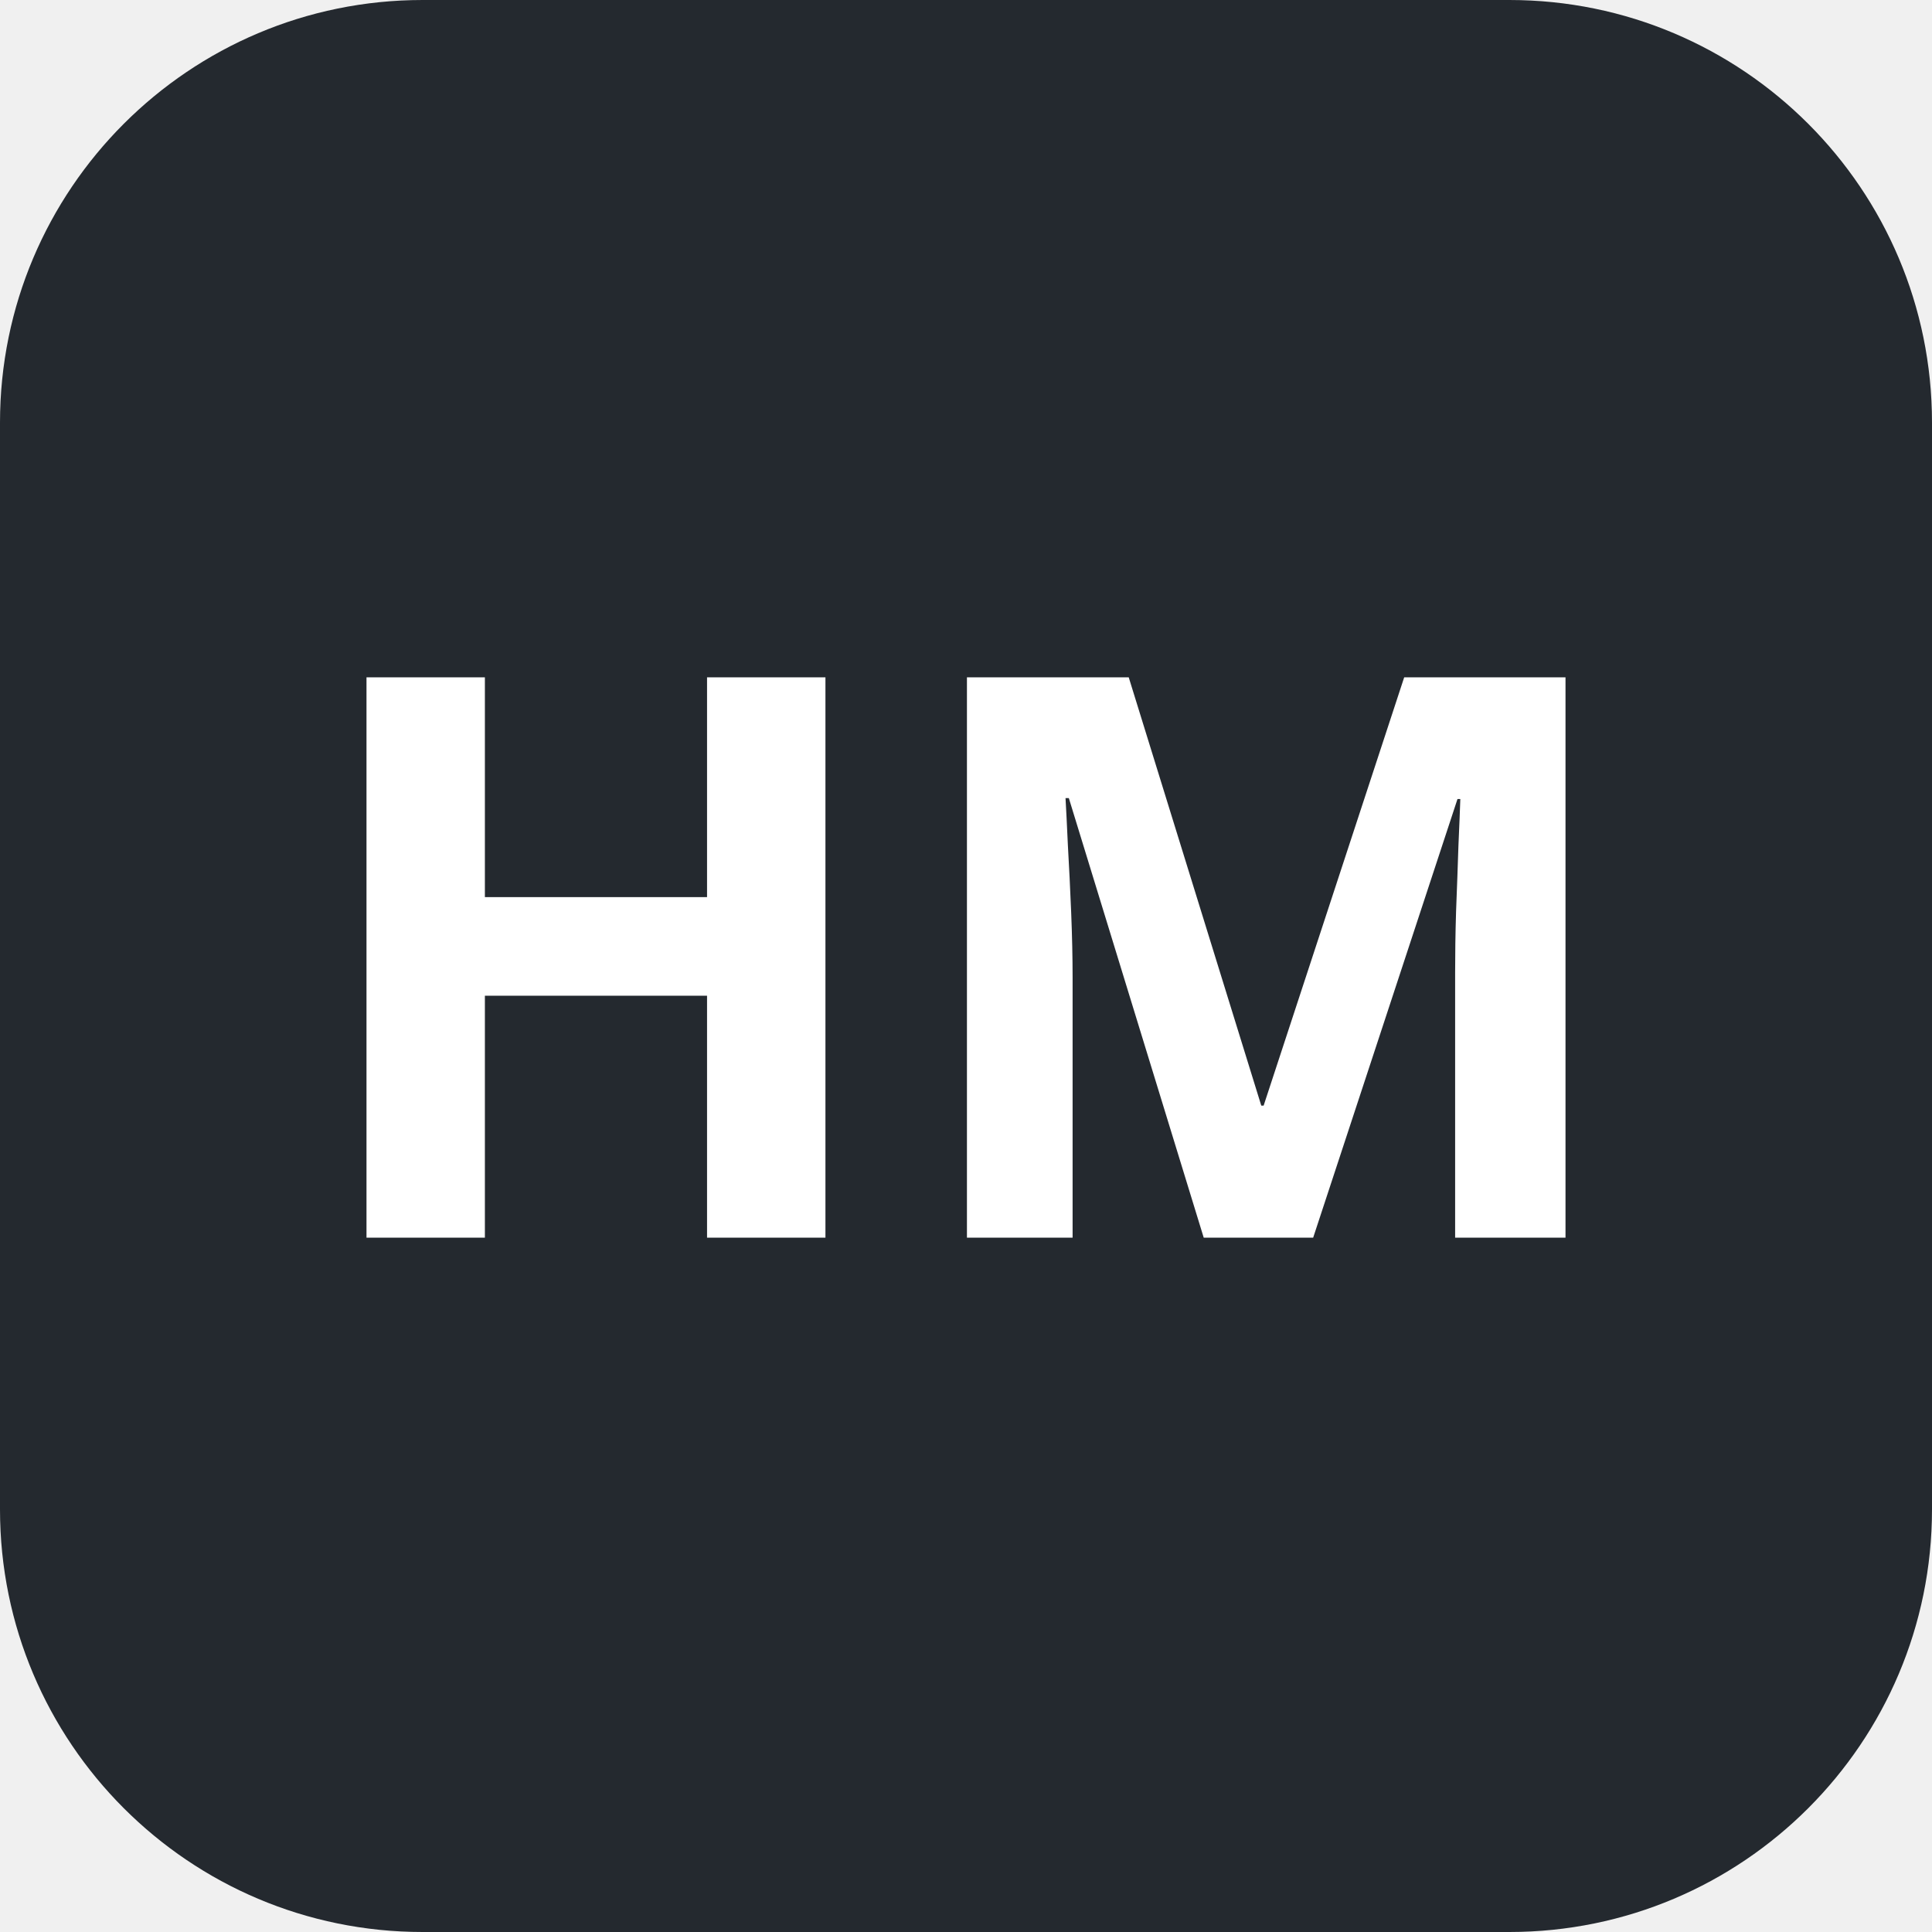
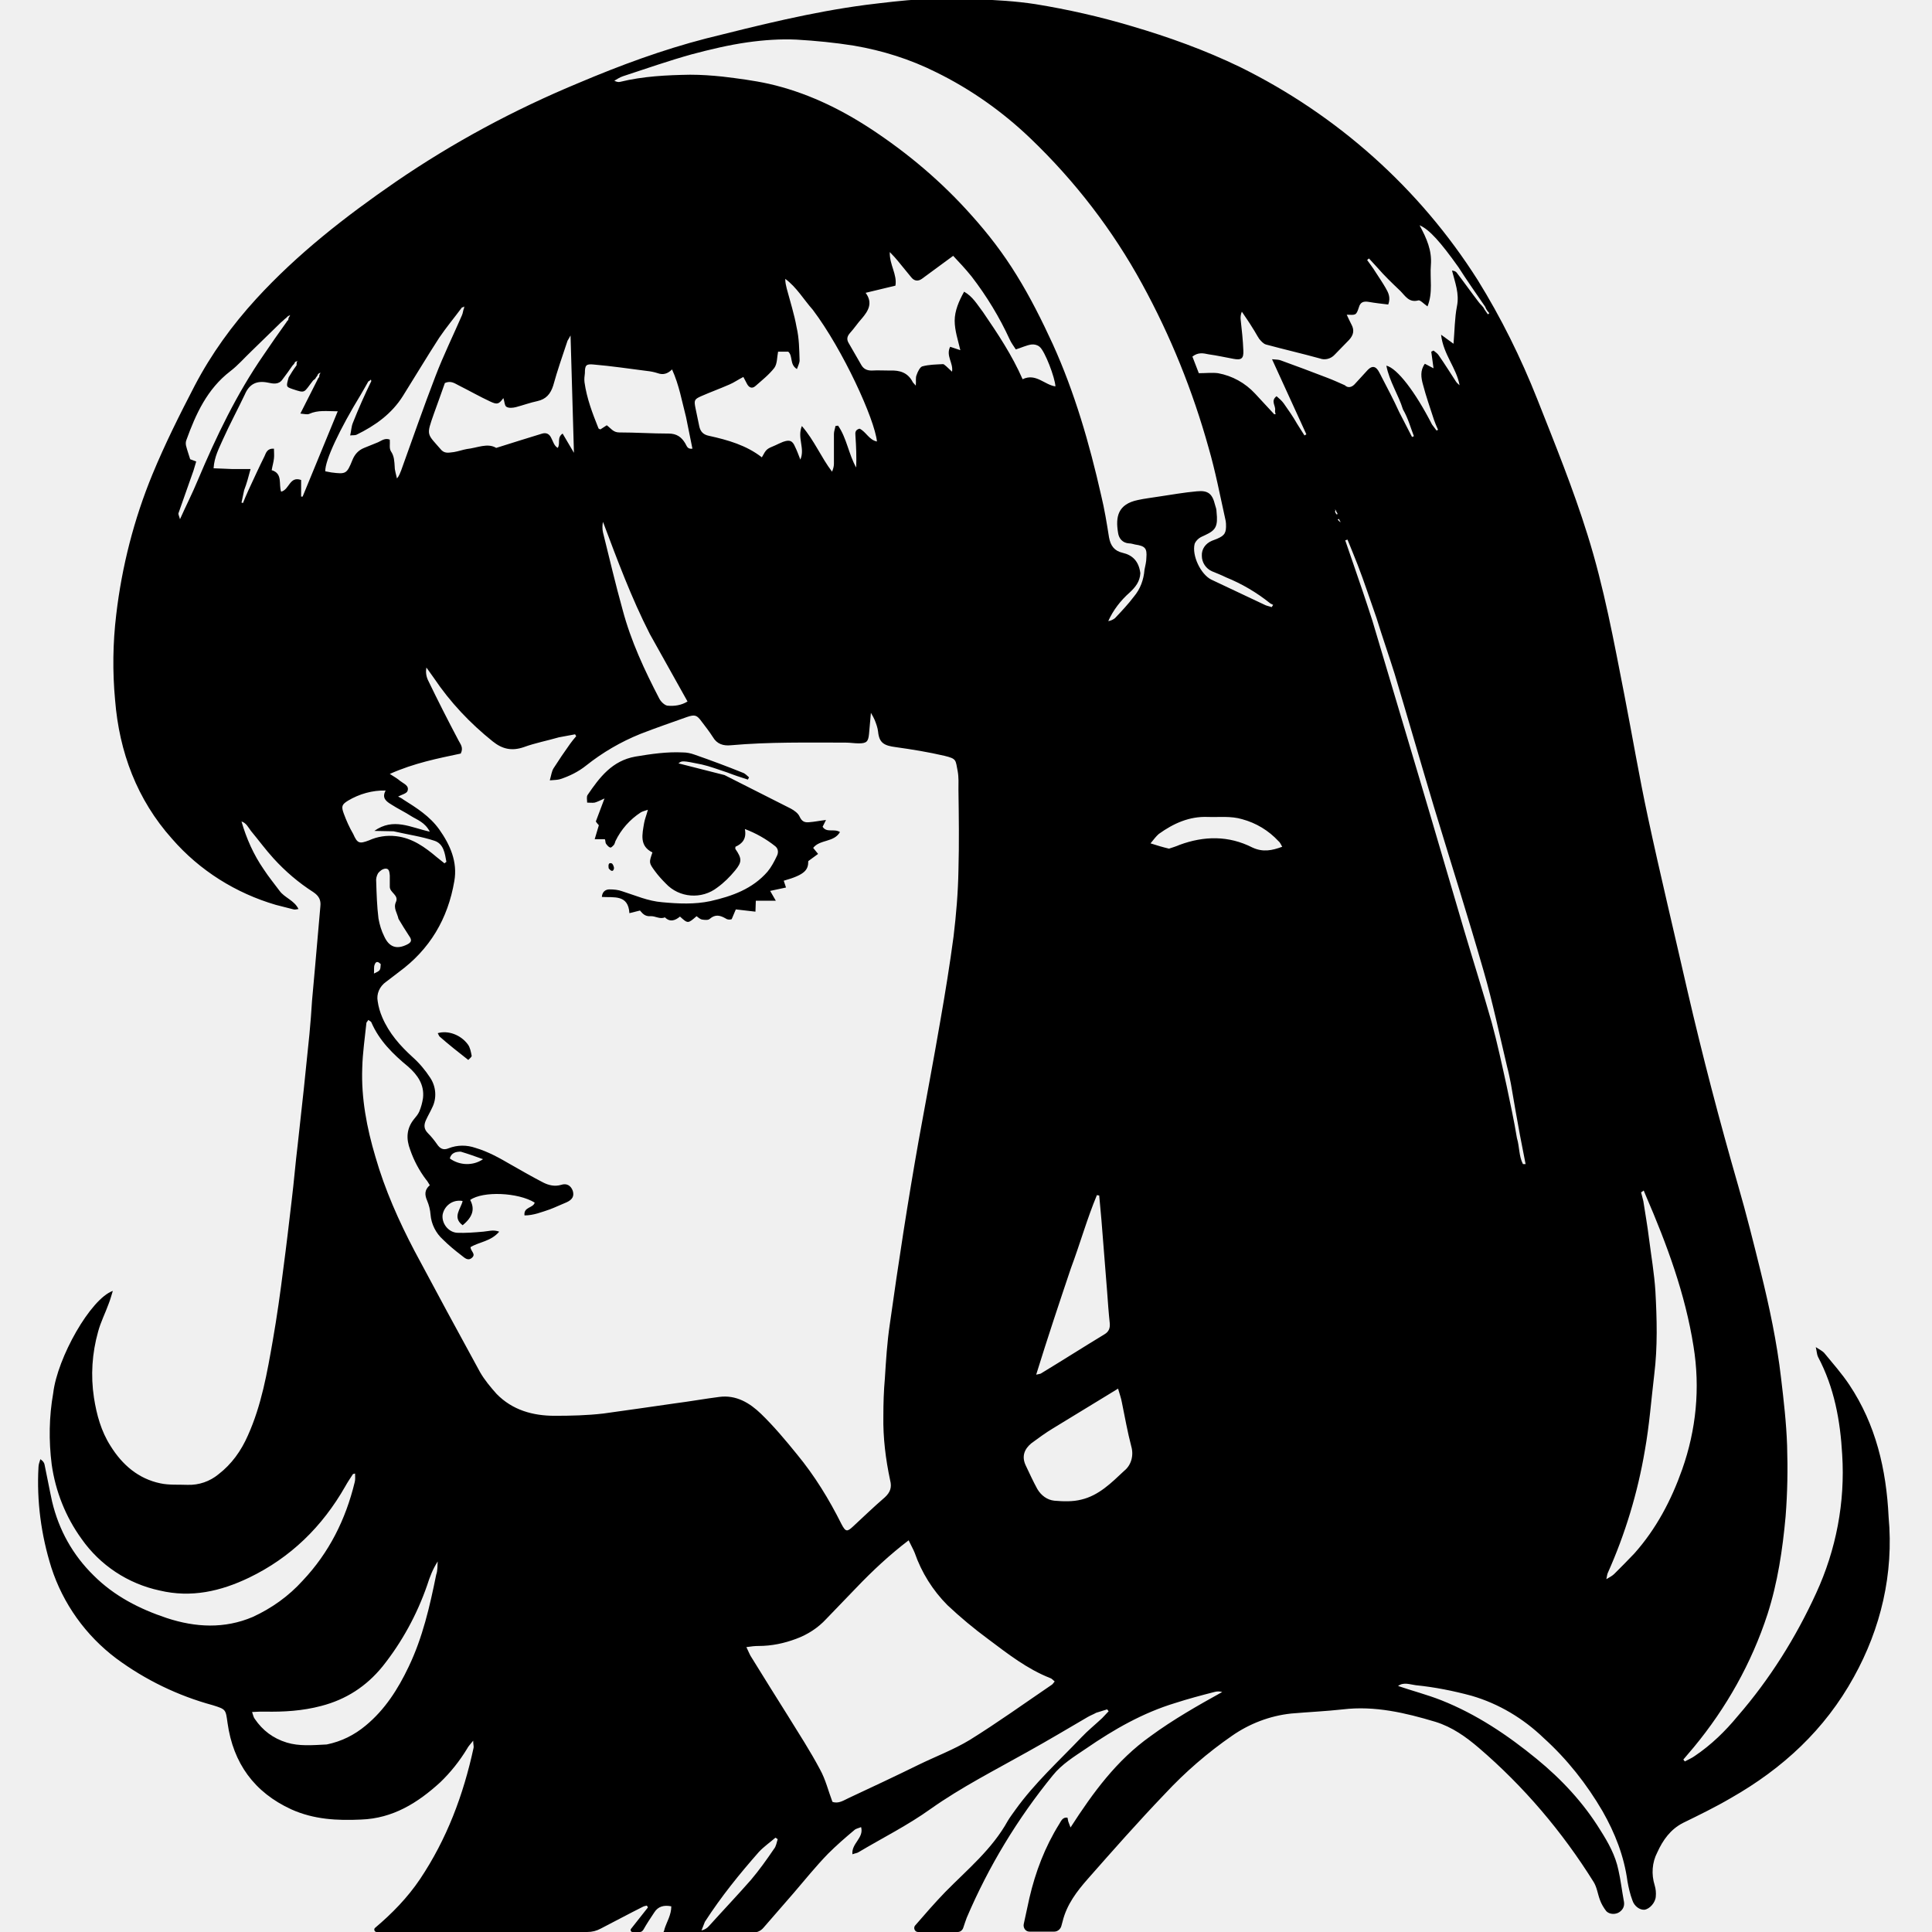
- <svg xmlns="http://www.w3.org/2000/svg" viewBox="0 0 64 64" role="img" aria-label="Hermes Agent">
-   <rect width="64" height="64" rx="14" fill="#24292f" />
-   <text x="32" y="41" text-anchor="middle" font-family="sans-serif" font-size="26" font-weight="700" fill="#ffffff">HM</text>
+ <svg xmlns="http://www.w3.org/2000/svg" role="img" viewBox="0 0 512 512">
+   <path d="M192.3 243.4c-1.4-.8-2.7-1.2-4.2.1-.4.4-1.3.3-2 .2-.6-.1-1.1-.6-1.5-.9-2.3 2-2.3 2-4.4.1-1.2 1-2.6 1.6-4 .2-1.3.6-2.6-.4-3.8-.3-1.5.1-2.1-.7-2.8-1.5l-2.8.7c-.3-5-4.1-4.1-7.3-4.3.1-1.5 1.1-2 2-2 1.2 0 2.3.1 3.4.5 3.5 1.1 6.8 2.6 10.6 2.9 4.3.4 8.6.6 12.8-.3 5.7-1.3 11.1-3.2 15.1-7.8 1-1.2 1.8-2.7 2.5-4.2.4-.8.4-1.8-.4-2.5-2.5-2-5.2-3.5-8.1-4.6.5 2.6-.7 3.9-2.5 4.7 0 .3-.1.5 0 .6 1.7 2.5 1.8 3.4-.1 5.7-1.4 1.7-2.9 3.2-4.7 4.5-4.1 3.2-10.1 2.8-13.7-1.1-1-1-2-2.1-2.8-3.2-1.7-2.3-1.6-2.3-.7-5-3.5-1.7-2.7-4.8-2.2-7.8.2-1.1.6-2 1-3.5-.9.3-1.4.4-1.9.7-2.9 1.9-5.2 4.5-6.7 7.6-.1.3-.2.7-.4 1-.3.3-.7.8-1 .7-.4-.1-.8-.6-1.1-1-.2-.3-.1-.7-.3-1.2h-2.7l1.1-3.7c-.3-.3-.6-.7-.8-1l2.3-6.1c-1.3.6-1.9.9-2.6 1.1-.6.1-1.4 0-2 0 0-.7-.2-1.5.1-2 3.2-4.7 6.5-9.1 12.7-10.2 4.2-.7 8.3-1.3 12.5-1.1 1.1 0 2.1.2 3.2.6 4.3 1.5 8.6 3.1 12.8 4.8.6.2 1.1.8 1.6 1.2l-.3.6c-1.9-.6-3.7-1.2-5.5-1.9-2.5-.8-4.5-1.6-6.7-2.1-5.3-1.1-5.3-1-6.2-.3l12.2 3.1c5.9 3 11.7 5.9 17.6 8.9.9.5 1.9 1.2 2.3 2.1.6 1.3 1.3 1.6 2.5 1.5 1.4-.1 2.8-.4 4.5-.6l-.9 1.8c1.1 1.7 3 .4 4.6 1.4-1.6 2.8-5.3 1.9-7.1 4.2l1.3 1.6-2.6 1.9c0 2.3-.8 3.6-6.5 5.2l.6 1.8-4.2.9 1.5 2.6h-5.3l-.1 2.9c-1.7-.2-3.4-.4-5.2-.6l-1.1 2.6c-.6.2-1.2.1-1.6-.2M116 273.8c.2.3.3.7.5.9 2.4 2.1 4.9 4.1 7.6 6.2.4-.4.9-.8.9-1.1-.2-1-.4-2.2-1-3-1.9-2.6-5.3-3.8-8-3m46.7-43.6c.1-.4-.3-1.3-.6-1.4-.9-.3-.9.5-.8 1.3.6.8 1.2 1 1.4.1m328.6 214.2c-7.7 14-18.9 24.3-32.6 32.1-4.1 2.4-8.4 4.5-12.7 6.6-3.3 1.7-5.3 4.5-6.8 7.8-1.4 2.7-1.6 5.8-.7 8.7q.45 1.5.3 3c-.1 1.6-1.6 3.3-3 3.5-1.2.1-2.7-.9-3.2-2.5-.6-1.6-1-3.3-1.3-5-.9-6.7-3.3-12.8-6.6-18.6-4.2-7.2-9.4-13.8-15.6-19.4-5.4-5.2-11.9-9.1-19.1-11.2-4.8-1.3-9.8-2.3-14.8-2.8-1.6-.2-3.2-.9-4.7.2 3.8 1.3 7.7 2.3 11.5 3.8 9.3 3.7 17.5 9.2 25.2 15.5 6.6 5.4 12.4 11.6 16.9 18.9 2.1 3.3 4 6.7 4.8 10.6.6 2.6.9 5.3 1.4 8 .3 1.3 0 2.3-1.1 3.1-1 .7-2.6.7-3.5-.2-.7-.9-1.3-1.9-1.7-3-.6-1.6-.8-3.4-1.7-4.8-8.3-13.3-18.5-25.3-30.4-35.5-3.4-2.9-7-5.5-11.5-6.9-8-2.4-16.1-4.3-24.5-3.3-4.5.5-9.1.7-13.7 1.1-5.7.6-11.1 2.7-15.7 5.9-6.5 4.5-12.4 9.6-17.8 15.4-7 7.3-13.7 14.9-20.4 22.5-2.9 3.3-5.6 6.8-6.7 11.3-.1.4-.2.7-.3 1.1-.2.9-1 1.6-1.9 1.6h-6.6c-1 0-1.7-1-1.5-2l1.5-6.9c1.6-6.9 4.1-13.5 7.9-19.6.5-.8.9-1.9 2.2-1.7l.2 1 .6 1.6c6-9.3 12.2-17.8 21.2-24.2 6-4.4 12.5-8.1 19-11.7q-1.05-.3-2.1 0c-3.5.9-6.9 1.8-10.3 2.9-8.6 2.6-16.3 7-23.7 12.1-3.1 2.1-6.4 4.1-8.8 7.1-9.3 11.4-17 24.1-22.8 37.7-.3.8-.6 1.7-.9 2.6-.2.7-.8 1.2-1.5 1.2h-10.5c-.9 0-1.3-1.1-.8-1.7 2.6-3 5.2-6 8-8.9 5.9-6 12.4-11.3 16.6-18.9.6-1 1.3-1.9 2-2.9 5.1-7.1 11.5-12.9 17.5-19.2 1.7-1.8 3.7-3.4 5.5-5.1.6-.6 1.1-1.2 1.7-1.8l-.4-.5-2.9.9c-.7.4-1.5.7-2.2 1.1-5.3 3.1-10.5 6.2-15.9 9.2-8.7 4.9-17.6 9.4-25.8 15.2-6 4.3-12.6 7.6-19 11.4-.4.3-.9.3-1.7.6-.3-2.9 3.1-4.3 2.3-7.2-.7.3-1.4.4-1.8.8-2.4 2-4.8 4.1-7 6.3-3.2 3.3-6.1 6.9-9.1 10.4-2.7 3.1-5.3 6.1-8 9.2-.6.7-1.5 1.2-2.4 1.2h-24.1c.1-.3.3-.6.3-.9.6-1.9 1.8-3.7 1.8-6-1.9-.4-3.5 0-4.5 1.6-1 1.5-2 3-2.9 4.6-.2.3-.5.6-.9.6h-2c-.4 0-.6-.5-.4-.8l4.5-5.7s-.1-.3-.3-.5c-.3.1-.6.1-1 .3-3.8 1.9-7.5 3.9-11.2 5.8q-1.65.9-3.6.9H99.8c-.6 0-.8-.8-.4-1.1 4.5-3.8 8.6-8 11.9-12.9 7.1-10.6 11.5-22.3 14.2-34.8.1-.4-.1-.9-.1-1.9-.8 1-1.3 1.5-1.6 2.1-2 3.3-4.4 6.3-7.1 8.9-6 5.5-12.6 9.6-21 9.9-6.3.3-12.5 0-18.5-2.7-9.8-4.5-15.4-12.2-16.9-22.9-.5-3.6-.4-3.6-3.9-4.7-9.2-2.5-17.9-6.7-25.6-12.4-8.1-6.1-14.1-14.5-17.2-24.1-2.7-8.6-3.9-17.6-3.4-26.6 0-.7.3-1.4.5-2.1.7.5 1 .9 1.1 1.4.7 3.3 1.3 6.6 2 9.8 1.8 7.6 5.5 14.2 11 19.6 5.5 5.5 12.2 8.9 19.4 11.3 7.6 2.5 15.3 2.9 22.8-.3 5-2.3 9.5-5.5 13.2-9.6 7-7.4 11.4-16.2 13.8-26.1.2-.7.1-1.5.1-2.3-.3.1-.6.1-.6.2-.7 1.1-1.4 2.1-2 3.2-6.1 10.7-14.5 18.9-25.5 24.2-7.5 3.6-15.3 5.4-23.7 3.4-8.4-1.8-15.8-6.7-20.7-13.7-4.2-5.8-6.9-12.6-7.9-19.7-.8-6.3-.7-12.7.4-18.9 1.1-9.4 9.9-25 15.8-27.1-.4 1.3-.7 2.4-1.1 3.4-.9 2.5-2.1 4.8-2.8 7.4-1.6 5.7-2 11.6-1.1 17.5.7 4.5 1.9 8.9 4.4 12.8 3.1 5 7.4 8.7 13.2 9.9 2.3.5 4.8.3 7.2.4 3 .1 5.9-.9 8.2-2.8 3.5-2.7 6-6.2 7.8-10.3 3.6-8 5.1-16.6 6.6-25.2 1.1-6.3 2-12.7 2.8-19.1.8-6 1.5-12 2.2-18 .6-4.9 1-9.9 1.6-14.8.5-4.9 1.1-9.7 1.6-14.6.5-4.8 1-9.7 1.5-14.6.3-3 .5-6 .7-9l.8-8.9c.5-5.3.9-10.7 1.4-16 .2-1.7-.4-2.8-1.9-3.8-3.9-2.5-7.4-5.5-10.5-8.9-2.1-2.3-4-4.9-6-7.3-.7-.9-1.2-2.1-2.5-2.5 1.3 4.5 3.2 8.8 5.9 12.7 1.3 2 2.8 3.8 4.2 5.7 1.3 1.8 3.9 2.5 5 4.8-.6.1-1 .2-1.3.1-1.6-.4-3.1-.8-4.7-1.2-10.6-3.1-20.2-9.1-27.5-17.5-9.3-10.4-14-23-15.1-36.8-.7-7.5-.6-15.1.3-22.6 1.5-12.8 4.7-25.3 9.6-37.2 3.3-8 7.2-15.8 11.2-23.5 4.4-8.4 9.9-16 16.3-23 10.9-11.9 23.6-21.8 36.8-30.9C120 37.8 136.2 29.1 153.3 22c11.1-4.7 22.2-8.8 33.8-11.8 14-3.5 27.9-7 42.3-8.9 4.9-.6 9.8-1.2 14.7-1.5 4.8-.3 9.7-.2 14.5 0 5.3.2 10.6.5 15.8 1.3 8.6 1.4 17 3.3 25.4 5.8 9.9 2.9 19.6 6.4 28.9 10.9 25.7 12.7 47.5 32.1 62.9 56.4 6.2 10 11.4 20.5 15.8 31.6 4.7 11.9 9.5 23.7 13.3 35.9 4.4 14 7 28.3 9.8 42.6 2.1 10.8 3.9 21.5 6.2 32.2 3.3 15.4 7 30.7 10.5 46.1 4 17.3 8.5 34.5 13.4 51.5 2.2 7.6 4.1 15.2 6 22.9 2.3 9.3 4.3 18.7 5.4 28.2.7 5.9 1.4 11.9 1.6 17.9.2 6.3.1 12.5-.4 18.8-.8 8.8-2.1 17.5-4.8 25.9-4.2 12.9-10.9 24.8-19.5 35.2l-2.8 3.3.4.5c.9-.5 1.9-.9 2.7-1.5 4.3-2.9 8-6.5 11.3-10.5 8.5-9.8 15.4-20.8 20.8-32.6 5.3-11.5 7.7-24.1 6.9-36.7-.5-9-2.1-17.8-6.4-25.9-.3-.6-.3-1.3-.6-2.6 1.1.7 1.7 1 2.2 1.5 2.3 2.8 4.7 5.5 6.7 8.5 7 10.5 9.8 22.4 10.4 35 1.4 15.1-2.1 29.6-9.2 42.4M154.9 101.3c.6 4.3 2.1 8.2 3.7 12.2 0 .1.3.2.5.3l1.7-1.1c1.1.8 1.7 1.9 3.3 1.9 4.4 0 8.7.3 13.1.3 2.1 0 3.4.9 4.4 2.6.4.6.5 1.6 1.9 1.4l-1.7-8.4c-1.1-4.2-1.8-8.4-3.7-12.6-1.2 1.2-2.4 1.5-3.8 1-.9-.3-1.9-.5-2.9-.6-4.7-.6-9.4-1.3-14.1-1.7-2-.2-2.3.2-2.3 2.3-.1.7-.2 1.6-.1 2.4m17.3 66.7c-4.9-9.6-8.6-19.6-12.4-29.7-.2.9-.2 1.9 0 2.8 1.7 6.8 3.3 13.7 5.2 20.5 2.2 8.3 5.8 16 9.7 23.5.4.8 1.3 1.7 2.1 1.9 1.9.2 3.8-.1 5.4-1.1zm-42.3-61.6c-2.8-1.3-5.6-2.9-8.4-4.3-1-.5-2-1.3-3.6-.6-.9 2.6-1.9 5.3-2.9 8.1-2.1 6-1.9 5.2 2 9.7 1 1 2.2.6 3.3.5 1.2-.2 2.3-.6 3.4-.8 2.8-.3 5.5-1.7 7.8-.3 4.4-1.4 8.3-2.6 12.2-3.8q1.65-.45 2.4 1.2c.5.9.7 2 1.7 2.6.8-1.2-.3-2.7 1.3-3.8l3 5.1-.9-31.1c-.4.7-.6 1.1-.8 1.4-1.3 3.9-2.7 7.9-3.8 11.9-.7 2.2-1.9 3.6-4.2 4.1-1.9.4-3.8 1.1-5.7 1.6-.8.2-1.9.3-2.5-.1-.5-.3-.5-1.5-.8-2.3-1.2 1.6-1.6 1.8-3.5.9m-77.5 20.9c4.9-11.6 10.3-22.9 17.5-33.3 1.9-2.8 3.9-5.7 6-8.6.1-.1.1-.3.5-.6 0-.3.1-.7.3-.9l.2-.4-.6.3c-.3.3-.6.6-.9.8-.2.2-.4.4-1 .9L66.7 93c-1.9 1.8-3.6 3.8-5.7 5.4-6.1 4.7-9.1 11.3-11.6 18.2-.2.5-.2 1-.1 1.5.3 1.2.7 2.3 1.1 3.6l1.6.6c-.4 1.2-.6 2.2-1 3.2-1.2 3.5-2.5 7-3.7 10.5-.1.3.2.8.4 1.6 1.6-3.6 3.3-6.9 4.7-10.3M89.5 109c-2.8 0-5.2-.4-7.6.7-.5.2-1.2 0-2.3-.1 1.6-3.2 3-5.9 4.5-8.9.1-.3.3-.6.5-.8 0-.3 0-.6.2-.8l.1-.4c-.1.1-.2.2-.6.4-.1.3-.2.5-.6 1-.1.3-.4.5-.7.7-2.6 3.3-1.9 3.5-5.5 2.3-1.7-.6-1.7-.6-1-3.1.6-1 1.2-2 2.1-3.2 0-.3 0-.7.1-.9l.1-.3c-.1.1-.2.2-.6.3-.1.3-.2.5-.7 1-.8 1.2-1.7 2.4-2.6 3.6-1 1.5-2.5 1.2-3.9.9-2.9-.6-4.9.3-6.1 3.1-1.9 4-4 7.9-5.8 11.9-1 2.3-2.3 4.6-2.5 7.7 1.7.1 3.3.1 4.9.2h4.9c-.5 1.9-1 3.8-1.7 5.6-.2 1.1-.5 2.2-.7 3.3l.4.1c.4-1 .8-2 1.4-3.3 1.4-3 2.8-6.1 4.3-9.1.4-.9.7-2.1 2.5-2 0 .9.1 1.8 0 2.6-.1 1-.4 1.9-.6 3.1 3 .9 1.8 3.7 2.5 5.7 2.2-.5 2.2-4.2 5.3-3.1v4.4h.4zm3.9 12.9c.6-1.5 1.6-2.6 3.1-3.2l3.7-1.5c.9-.4 1.8-1.2 3.1-.7.1 1.1-.2 2.3.3 3.1.9 1.3.9 2.7 1 4.1 0 1 .4 2.1.6 3.1.6-.7.8-1.4 1.1-2.1 3-8.3 5.9-16.7 9.1-25 2.1-5.5 4.7-10.8 7-16.1.3-.6.3-1.4.6-2v-.4c-.1.1-.2.2-.6.3-2 2.7-4.1 5.2-6 8-3.3 5.1-6.4 10.3-9.6 15.4-3 4.8-7.4 7.9-12.3 10.3-.4.2-.9.1-1.7.2.3-1.3.3-2.3.7-3.3 1.5-3.8 3.1-7.4 4.9-11.1l-.1-.4c-.2.2-.5.4-.7.5-.6 1.1-1.2 2.1-2 3.5-5.5 9-9.5 17.4-9.4 20.3.5.1 1 .2 1.6.3 3.9.5 4.1.4 5.6-3.3m4.4 100.8c2.2-1 4.7-1.4 7.2-1.1 4.3.5 7.6 2.9 10.8 5.6l2 1.6c.1-.1.3-.3.5-.4-.4-2.2-.7-4.8-3.2-5.6-3.3-1.1-6.9-1.6-10.8-2.5l-5.1-.1c5.1-3.6 9.6-.9 14.7.2-1.3-2.5-3.3-3.1-4.9-4.1-1.7-1.1-3.6-2-5.3-3.1-1.3-.8-2.6-1.7-1.5-3.7-3.5-.1-7 .9-10 2.7-1.6 1-1.8 1.5-1.1 3.4s1.5 3.7 2.5 5.4c1.1 2.5 1.6 2.7 4.2 1.7m4 25.4c1.3 2.9 3.3 3.6 6.1 2.2 1.2-.6 1.3-1.2.5-2.3-1-1.5-1.9-3-2.8-4.5-.3-1.5-1.4-2.8-.7-4.4.9-1.9-1.6-2.5-1.6-4.1v-3c-.1-.8-.1-1.9-1.2-1.8-.8.1-1.4.6-1.9 1.2-.4.7-.6 1.5-.5 2.3.1 3.2.2 6.5.6 9.7.3 1.7.8 3.3 1.5 4.7m-2.5 7.5c-.3.7-.1 1.5-.2 2.4 1.7-.8 1.7-.8 1.8-2.5-.5-.5-1.2-1-1.6.1M116 413.8c-1.3 2-2.1 4.1-2.8 6.3-2.7 7.8-6.7 15.1-11.8 21.5-4.3 5.3-9.7 8.8-16.3 10.5-4.9 1.3-9.9 1.6-14.9 1.5-1 0-2.1 0-3.4.1.3.9.4 1.4.7 1.8 2.1 3.1 4.9 5.2 8.5 6.3 3.3 1 6.7.7 10.6.5 3.9-.8 7.3-2.5 10.3-5 5.1-4.2 8.6-9.7 11.4-15.6 3.7-7.7 5.6-16 7.3-24.4.4-1.1.3-2.3.4-3.5m62.9-41.9c3.9-.5 7.8-1.2 11.7-1.7 4.5-.6 8.1 1.6 11.1 4.5 3.4 3.3 6.5 7 9.5 10.7 4.7 5.7 8.5 11.9 11.8 18.5 1.1 2.1 1.5 2.1 3.1.6 2.8-2.6 5.5-5.2 8.4-7.7 1.4-1.3 1.9-2.6 1.4-4.5-1.2-5.6-1.9-11.3-1.8-17 0-3.3.1-6.7.4-10 .3-4.8.6-9.6 1.3-14.3 2.3-16.4 4.8-32.7 7.7-49 1.9-10.5 3.9-21 5.7-31.5 1.3-7.4 2.5-14.8 3.5-22.3.7-5.8 1.2-11.7 1.3-17.6.2-7.1.1-14.2 0-21.3 0-1.6.1-3.3-.2-4.9-.6-3-.2-3.3-3.5-4.1-4.3-1-8.6-1.7-12.9-2.3-3.1-.4-4.4-1.1-4.7-4.1-.1-1-.5-2.1-.9-3.1-.2-.5-.5-1-1-1.9l-.5 5.6c-.2 2-.6 2.5-2.7 2.5-1.2 0-2.3-.2-3.5-.2-10.2 0-20.3-.2-30.4.7-2 .2-3.7-.3-4.8-2.2-.9-1.4-1.9-2.7-2.9-4-1.3-1.8-1.8-2-3.9-1.3-4.2 1.5-8.3 2.9-12.4 4.5q-7.8 3.15-14.4 8.4c-2 1.6-4.4 2.8-6.9 3.6-.7.2-1.5.2-2.7.3.4-1.4.5-2.4 1-3.2 1.4-2.2 2.9-4.4 4.4-6.5.5-.7 1-1.3 1.6-2l-.3-.5-4.3.8c-3.1.9-6.3 1.5-9.3 2.6-3.2 1.1-5.7.5-8.2-1.5-6-4.8-11.3-10.4-15.6-16.8l-2-2.8c-.2 1.1-.1 2.2.4 3.3 2.6 5.4 5.3 10.7 8.1 16 .5 1 1.4 1.9.6 3.5-6.1 1.3-12.3 2.5-18.8 5.4 1.3.8 2.1 1.3 2.8 1.9.9.7 2.4 1.2 1.9 2.6-.2.7-1.6 1-2.5 1.5.4.2.9.4 1.4.8 3.5 2.2 7 4.4 9.5 7.9 2.9 4.1 4.9 8.6 4 13.7-1.7 10-6.5 18.1-14.7 24.1-1.2.9-2.3 1.8-3.4 2.6-1.7 1.2-2.6 3.2-2.2 5.2q.3 2.1 1.2 4.2c1.8 4.2 4.7 7.5 8 10.5 1.8 1.6 3.4 3.5 4.7 5.5 1.6 2.4 1.8 5.5.5 8-.5 1.1-1.1 2.1-1.6 3.2-.6 1.3-.6 2.4.5 3.5.9.9 1.7 1.9 2.4 2.9.8 1.2 1.7 1.7 3.1 1.1 2.3-.9 4.8-.9 7.1-.1 3.4 1 6.4 2.7 9.5 4.5 2.8 1.6 5.6 3.2 8.5 4.7 1.4.7 3 1.1 4.7.6 1.5-.5 2.6.2 3.1 1.6.4 1.4-.1 2.3-1.6 3-1.5.6-2.9 1.3-4.5 1.9-2.1.7-4.3 1.6-6.7 1.6-.3-2.3 2.3-1.9 2.7-3.4-4.4-2.7-13.7-3.1-17.1-.7 1.3 2.4.7 4.5-2 6.7-2.8-2.1-.5-4.3 0-6.4-.3-.1-.6-.1-.9-.1-2.2 0-4 1.6-4.4 3.7-.3 2.2 1.4 4.6 3.8 4.8 2.3.1 4.7-.1 7-.3 1.3-.1 2.6-.6 4.2 0-2.2 2.6-5.3 2.7-7.6 4.1 0 1.1 1.5 1.8.4 2.8s-2 0-2.8-.6c-1.7-1.3-3.4-2.7-4.9-4.2-1.9-1.7-3.1-4.1-3.3-6.6-.1-1.3-.4-2.5-.9-3.7-.7-1.6-.7-2.9.7-4.1-.4-.6-.6-1.1-1-1.5-1.8-2.4-3.2-5-4.2-7.9-1.1-2.9-1-5.6 1-8.1.5-.6 1.1-1.3 1.4-2 .5-1.2.8-2.3 1-3.6.4-3.5-1.4-6.1-3.9-8.3-4-3.3-7.7-6.9-9.8-11.8-.1-.2-.5-.4-.8-.6-.2.4-.5.6-.5.8-.4 3.9-1 7.9-1.1 11.9-.3 8 1.2 15.9 3.5 23.6 2.5 8.7 6.2 17 10.4 25 5.7 10.7 11.5 21.4 17.3 32 1.2 2.1 2.8 4 4.4 5.8 4.2 4.3 9.6 5.8 15.4 5.8 4.3 0 8.6-.1 12.9-.6 6.5-.9 12.8-1.8 19-2.7M128 307.2c-1.9-.7-3.9-1.4-5.9-2-1.3 0-2.5.3-2.9 1.8 2.6 1.9 6.2 2 8.8.2m83.9-211.7c0 .7-.4 1.4-.7 2.3-2-1.2-1-3.4-2.3-4.6h-2.7c-.3 1.5-.2 3.2-1 4.3-1.4 1.8-3.3 3.3-5 4.8-.9.8-1.7.4-2.2-.5l-1-1.9c-1.4.7-2.5 1.5-3.7 2-2.5 1.1-5 2-7.5 3.1-1.8.8-1.9 1.1-1.5 3.1.3 1.6.7 3.2 1 4.8.3 1.5 1.1 2.3 2.6 2.6 5 1.1 9.9 2.5 14 5.7 1.2-2.2 1.2-2.2 3.6-3.2.6-.3 1.3-.6 2-.9 1.7-.6 2.5-.4 3.2 1.3.5 1 .9 2.1 1.4 3.4 1.3-3-.9-5.7.4-8.9 3.3 3.8 5.1 8.3 8 12.1.3-.7.5-1.4.5-2.1V115c0-.7.3-1.4.4-2.1l.7-.1c2.3 3.3 2.8 7.6 4.8 11.1.1-2.8 0-5.6-.2-8.4-.1-1 0-1.6 1.1-1.9 1.7.8 2.5 3 4.6 3.4-.6-5.9-9-24.3-17-34.9-2.4-2.7-4.3-6-7.3-8.2 0 1 .2 1.8.4 2.6.9 3.4 2 6.8 2.6 10.2.7 3 .7 5.9.8 8.8m16.5-11.1c-1.1 1.2-2 2.6-3.1 3.8-.8.9-1 1.7-.4 2.7l3.4 5.9c.6 1 1.5 1.4 2.7 1.4 1.6-.1 3.2 0 4.9 0 2.5-.1 4.6.5 5.9 2.9.1.3.4.5.9 1.1.1-1.3-.1-2.1.2-2.8.3-.9.9-2.1 1.5-2.3 1.8-.5 3.7-.5 5.5-.6.3 0 .6.4.9.6l1.5 1.4c.4-2.3-1.7-4.2-.5-6.6l2.7.9c-.6-2.6-1.5-5.2-1.5-7.8s1.1-5.2 2.5-7.7c2.3 1.3 3.4 3.3 5 5.4 3.9 5.7 7.7 11.4 10.5 17.8 3.5-1.7 5.8 1.5 8.7 1.9-.1-2.3-2.8-9.4-4.2-10.5-.6-.5-1.4-.7-2.2-.6-1.3.2-2.5.8-4.1 1.3-.5-.8-1.2-1.7-1.6-2.6-2.7-5.9-6.1-11.5-10.1-16.7-1.6-2-3.4-3.9-4.9-5.5l-8.3 6.1c-1 .7-2 .6-2.8-.4l-3.6-4.4c-.5-.6-1.1-1.3-2.1-2.3-.1 3.4 2 5.9 1.5 8.9l-7.9 1.9c2 2.7.7 4.8-1 6.8m46.2 279.9c.8-.2 1.2-.2 1.4-.4 5.6-3.4 11.1-6.9 16.7-10.3 1.2-.7 1.5-1.7 1.4-2.9-.3-2.8-.5-5.6-.7-8.4l-1.5-18.9-.6-6.6c-.2 0-.4 0-.6-.1-2.6 6.2-4.4 12.7-6.9 19.4-3.1 9.2-6.2 18.5-9.2 28.2m-68.5 123.1-.6-.4c-1.5 1.3-3.1 2.4-4.4 3.8-5.1 5.8-9.9 11.7-14.3 18.5l-.9 2.3c.8-.2 1.5-.6 2-1.2 3.7-4.1 7.5-8.1 11.1-12.2 2.2-2.6 4.2-5.4 6.1-8.2.6-.7.7-1.7 1-2.6m73.4-41.8c-.5-.4-.8-.8-1.2-.9-6.1-2.4-11.2-6.4-16.4-10.3q-5.7-4.2-10.8-9c-3.9-3.9-6.9-8.7-8.7-13.9-.4-1-1-2-1.6-3.3-5 3.8-9.6 8.1-13.9 12.6L219 429c-2.2 2.4-5 4.2-8 5.3-3.2 1.2-6.5 1.9-10 1.9-.9 0-1.9.1-3.2.3.6 1.2.9 2.1 1.4 2.8 3.2 5.2 6.4 10.3 9.6 15.4 2.9 4.7 5.9 9.3 8.5 14.2 1.5 2.7 2.2 5.7 3.3 8.6 1.6.6 3-.4 4.3-1 6.2-2.9 12.4-5.8 18.5-8.8 4.5-2.2 9.3-4 13.6-6.6 7.4-4.6 14.5-9.7 21.7-14.6.2-.1.5-.5.8-.9m20.3-62.3c-1-3.8-1.7-7.8-2.5-11.7-.2-1.1-.6-2.2-1-3.6l-3.1 1.9c-4.7 2.9-9.4 5.7-14.1 8.6-2 1.2-3.9 2.6-5.8 4-1.8 1.5-2.6 3.4-1.5 5.8 1 2.1 2 4.3 3.1 6.3 1 1.7 2.6 2.9 4.5 3.1 2.3.2 4.9.3 7.2-.3 4.6-1.1 7.9-4.4 11.3-7.6 1.9-1.5 2.6-4.1 1.9-6.5m1-239c-.5-.1-1-.3-1.6-.3-1.7-.1-2.7-1.3-2.9-2.8-.7-4.2-.1-7.6 5.3-8.7 1.8-.4 3.7-.6 5.5-.9 3.4-.5 6.7-1.1 10.1-1.4 3-.3 4.1.7 4.8 3.6.2.6.4 1.2.4 1.9.4 3.8-.2 4.8-3 6.1-.6.3-1.2.5-1.7.9s-.9.9-1.1 1.4c-.8 3.1 1.6 8.1 4.4 9.5l14.4 6.8c.5.2 1.1.3 1.6.5l.4-.6c-.3-.2-.7-.3-.9-.5-3.5-2.8-7.4-5.1-11.6-6.8-1.2-.6-2.5-1.1-3.7-1.6-1.6-.7-2.7-2.3-2.7-4.1-.1-1.8 1-3.3 2.7-4l1.3-.5c2.1-.9 2.5-1.6 2.4-4 0-.4-.1-.9-.2-1.3-1.4-6.3-2.6-12.6-4.4-18.8-4.2-15.1-10.1-29.7-17.6-43.4-7.8-14.3-17.8-27.3-29.6-38.6-7.4-7.1-15.9-13.1-25.1-17.6-6.8-3.4-14.1-5.7-21.7-7-5-.8-10.1-1.3-15.2-1.6-4.3-.2-8.6.1-12.9.7-5 .7-10 1.9-14.9 3.2-6.1 1.7-12.1 3.8-18.2 5.8-.9.3-1.6.8-2.3 1.2q.9.45 1.5.3c6.1-1.5 12.4-1.8 18.6-1.9 2.9 0 5.7.2 8.6.5 4.1.5 8.1 1 12.2 1.9 9.7 2.2 18.6 6.4 27 11.9 9.9 6.5 18.9 14.1 26.8 23 4.4 4.9 8.4 10.1 11.9 15.8 3.6 5.8 6.7 12 9.6 18.3 5.8 12.8 9.7 26.3 12.8 40 .9 3.7 1.5 7.4 2.1 11.2.4 2.2 1.4 3.6 3.6 4.1 2.6.6 4.3 2.2 4.7 5.4-.1 2.2-1.3 3.7-2.8 5.1-2.4 2.1-4.4 4.7-5.7 7.6.7-.1 1.3-.4 1.8-.8 1.7-1.8 3.5-3.7 5-5.7 1.7-2 2.6-4.5 2.8-7.1.2-1.1.5-2.1.5-3.2.2-2.5-.3-3.1-3-3.5m39 80.1c-.4-.7-.6-1.2-1-1.5-2.6-2.8-5.9-4.8-9.6-5.8-3-.9-6.1-.5-9.1-.6-4.9-.2-9.1 1.7-13 4.5-.7.6-1.3 1.4-2.2 2.5 1.9.6 3.2 1 4.9 1.4.9-.3 1.9-.6 2.8-1 6.5-2.4 13-2.5 19.3.7 2.8 1.3 5.2.8 7.9-.2m14.6-88.4c-.1-.2-.3-.4-.4-.8l-.3-.3c.1.1.2.3.2.4s-.1.1-.1.2.1.3.1.4l.4.5c.1-.1.2-.3.1-.4m.9 2.4-.5-.9-.3.2c.2.2.4.5.8.7m3.9-36.8 3.3-3.6c1.1-1.1 2-1 2.8.3.3.5.6 1.1.9 1.7 1.5 2.9 3.1 5.9 4.6 9.2l3.4 6.6.5-.2c-.9-2.3-1.5-4.7-2.9-7.1-1.2-3.9-3.6-7.4-4.4-11.6 2.9.7 7.7 7 12.1 15.6l1.2 1.6.4-.2c-.4-.9-.8-1.8-1.1-2.7-1-3.1-2.1-6.2-2.9-9.3-.5-1.8-.8-3.7.5-5.5l2.3 1.2-.6-4.4.6-.3c.5.4 1.1.8 1.4 1.3 1.6 2.3 3.1 4.7 4.6 7 .2.3.6.6.9.9-.8-4.6-4.3-8.1-4.9-13.4l3.3 2.4c.3-3.5.3-6.8.9-9.9.7-3.4-.5-6.3-1.3-9.5.5.1.8.1 1.2.5 2 2.6 3.9 5.3 5.9 7.9.4.6 1.1 1 1.5 1.9l.9 1.3.4-.3c-.5-.5-.9-1.1-1.1-1.7-2.4-3.5-4.8-6.9-7.1-10.5-4.7-6.6-7.7-10-10.3-11.1 1.9 3.5 3.3 6.7 3 10.5-.3 3.6.6 7.3-.9 11-1-.7-1.9-1.7-2.4-1.6-2.5.7-3.5-1.2-4.8-2.5-2.1-2-4.2-4-6.1-6.2l-2.2-2.4c-.2.1-.3.3-.5.4.7 1 1.5 2 2.3 3.3.9 1.4 1.8 2.7 2.6 4.1.7 1.2 1.4 2.5.7 4.4-1.7-.2-3.5-.4-5.2-.7-1.3-.2-2.2 0-2.6 1.5-.7 2.1-.8 2-3.2 1.9.4.9.8 1.7 1.2 2.5.9 1.6.6 2.9-.6 4.2-1.3 1.3-2.5 2.6-3.8 3.9-1 1.1-2.6 1.5-3.9 1-4.7-1.3-9.5-2.4-14.3-3.7-.7-.2-1.3-.9-1.8-1.5-.6-.9-1.1-1.9-1.7-2.8-.9-1.5-1.9-2.9-2.9-4.4-.3.7-.4 1.5-.3 2.2.3 2.7.6 5.4.7 8.1.1 2.1-.5 2.6-2.6 2.2-2.2-.4-4.4-.9-6.6-1.2-1.4-.3-2.8-.6-4.3.6l1.7 4.4c1.9 0 3.5-.2 5.1 0 3.8.7 7.2 2.6 9.8 5.4 1.7 1.8 3.3 3.6 5.1 5.5l.4-.1c-.1-.1-.2-.3-.2-.9.3-1.2-1.3-2.5.4-3.8.7.6 1.4 1.2 1.9 1.9 1.2 1.7 2.4 3.4 3.6 5.5l1.9 3 .5-.3c-3-6.6-6.1-13.3-9.1-19.9 1.2.1 1.8.1 2.3.3 4.1 1.5 8.2 3 12.3 4.6 1.6.6 3.1 1.3 4.7 2 .8.8 1.9.6 2.8-.5m45.1 206.9-1.5-7.7c-.8-4.4-1.6-8.8-2.4-13.6-.3-1.5-.6-3-1-4.5-2-8.4-3.8-17-6.2-25.3-4.2-14.6-8.8-29.1-13.2-43.6-3.5-11.7-6.9-23.5-10.4-35.2-1.5-4.8-3.2-9.6-4.8-14.8l-2.5-7.2c-.8-2.3-1.6-4.6-2.5-6.9s-1.8-4.5-2.7-6.7c-.2.1-.4.1-.6.2l2.1 6.1c1.7 4.9 3.4 9.9 5.1 15.2l12.4 41.6c4 13.4 7.9 26.9 11.9 40.4 2.4 8.1 5 16.3 7.3 24.4 1.5 5.5 2.7 11.1 4 17 .9 4.4 1.9 8.8 2.7 13.7.7 2.3.5 4.8 1.6 6.9zm44.5 48.3c-2.2-13.9-7-26.9-12.7-40.1-.2-.4-.3-.8-.5-1.2l-.7.5c.2.6.3 1.2.6 2.3.5 3.3 1.1 6.6 1.5 9.9.6 4.7 1.4 9.3 1.7 14 .4 7.3.6 14.7-.3 22-.8 6.7-1.3 13.5-2.5 20.2-1.9 11.2-5.2 22.1-9.8 32.4-.2.4-.2.8-.4 1.7 1-.6 1.6-.9 2.1-1.4 1.8-1.8 3.6-3.6 5.3-5.4 5.8-6.5 9.8-14.1 12.7-22.3 3.7-10.5 4.8-21.5 3-32.6" fill-rule="evenodd" clip-rule="evenodd" />
</svg>
